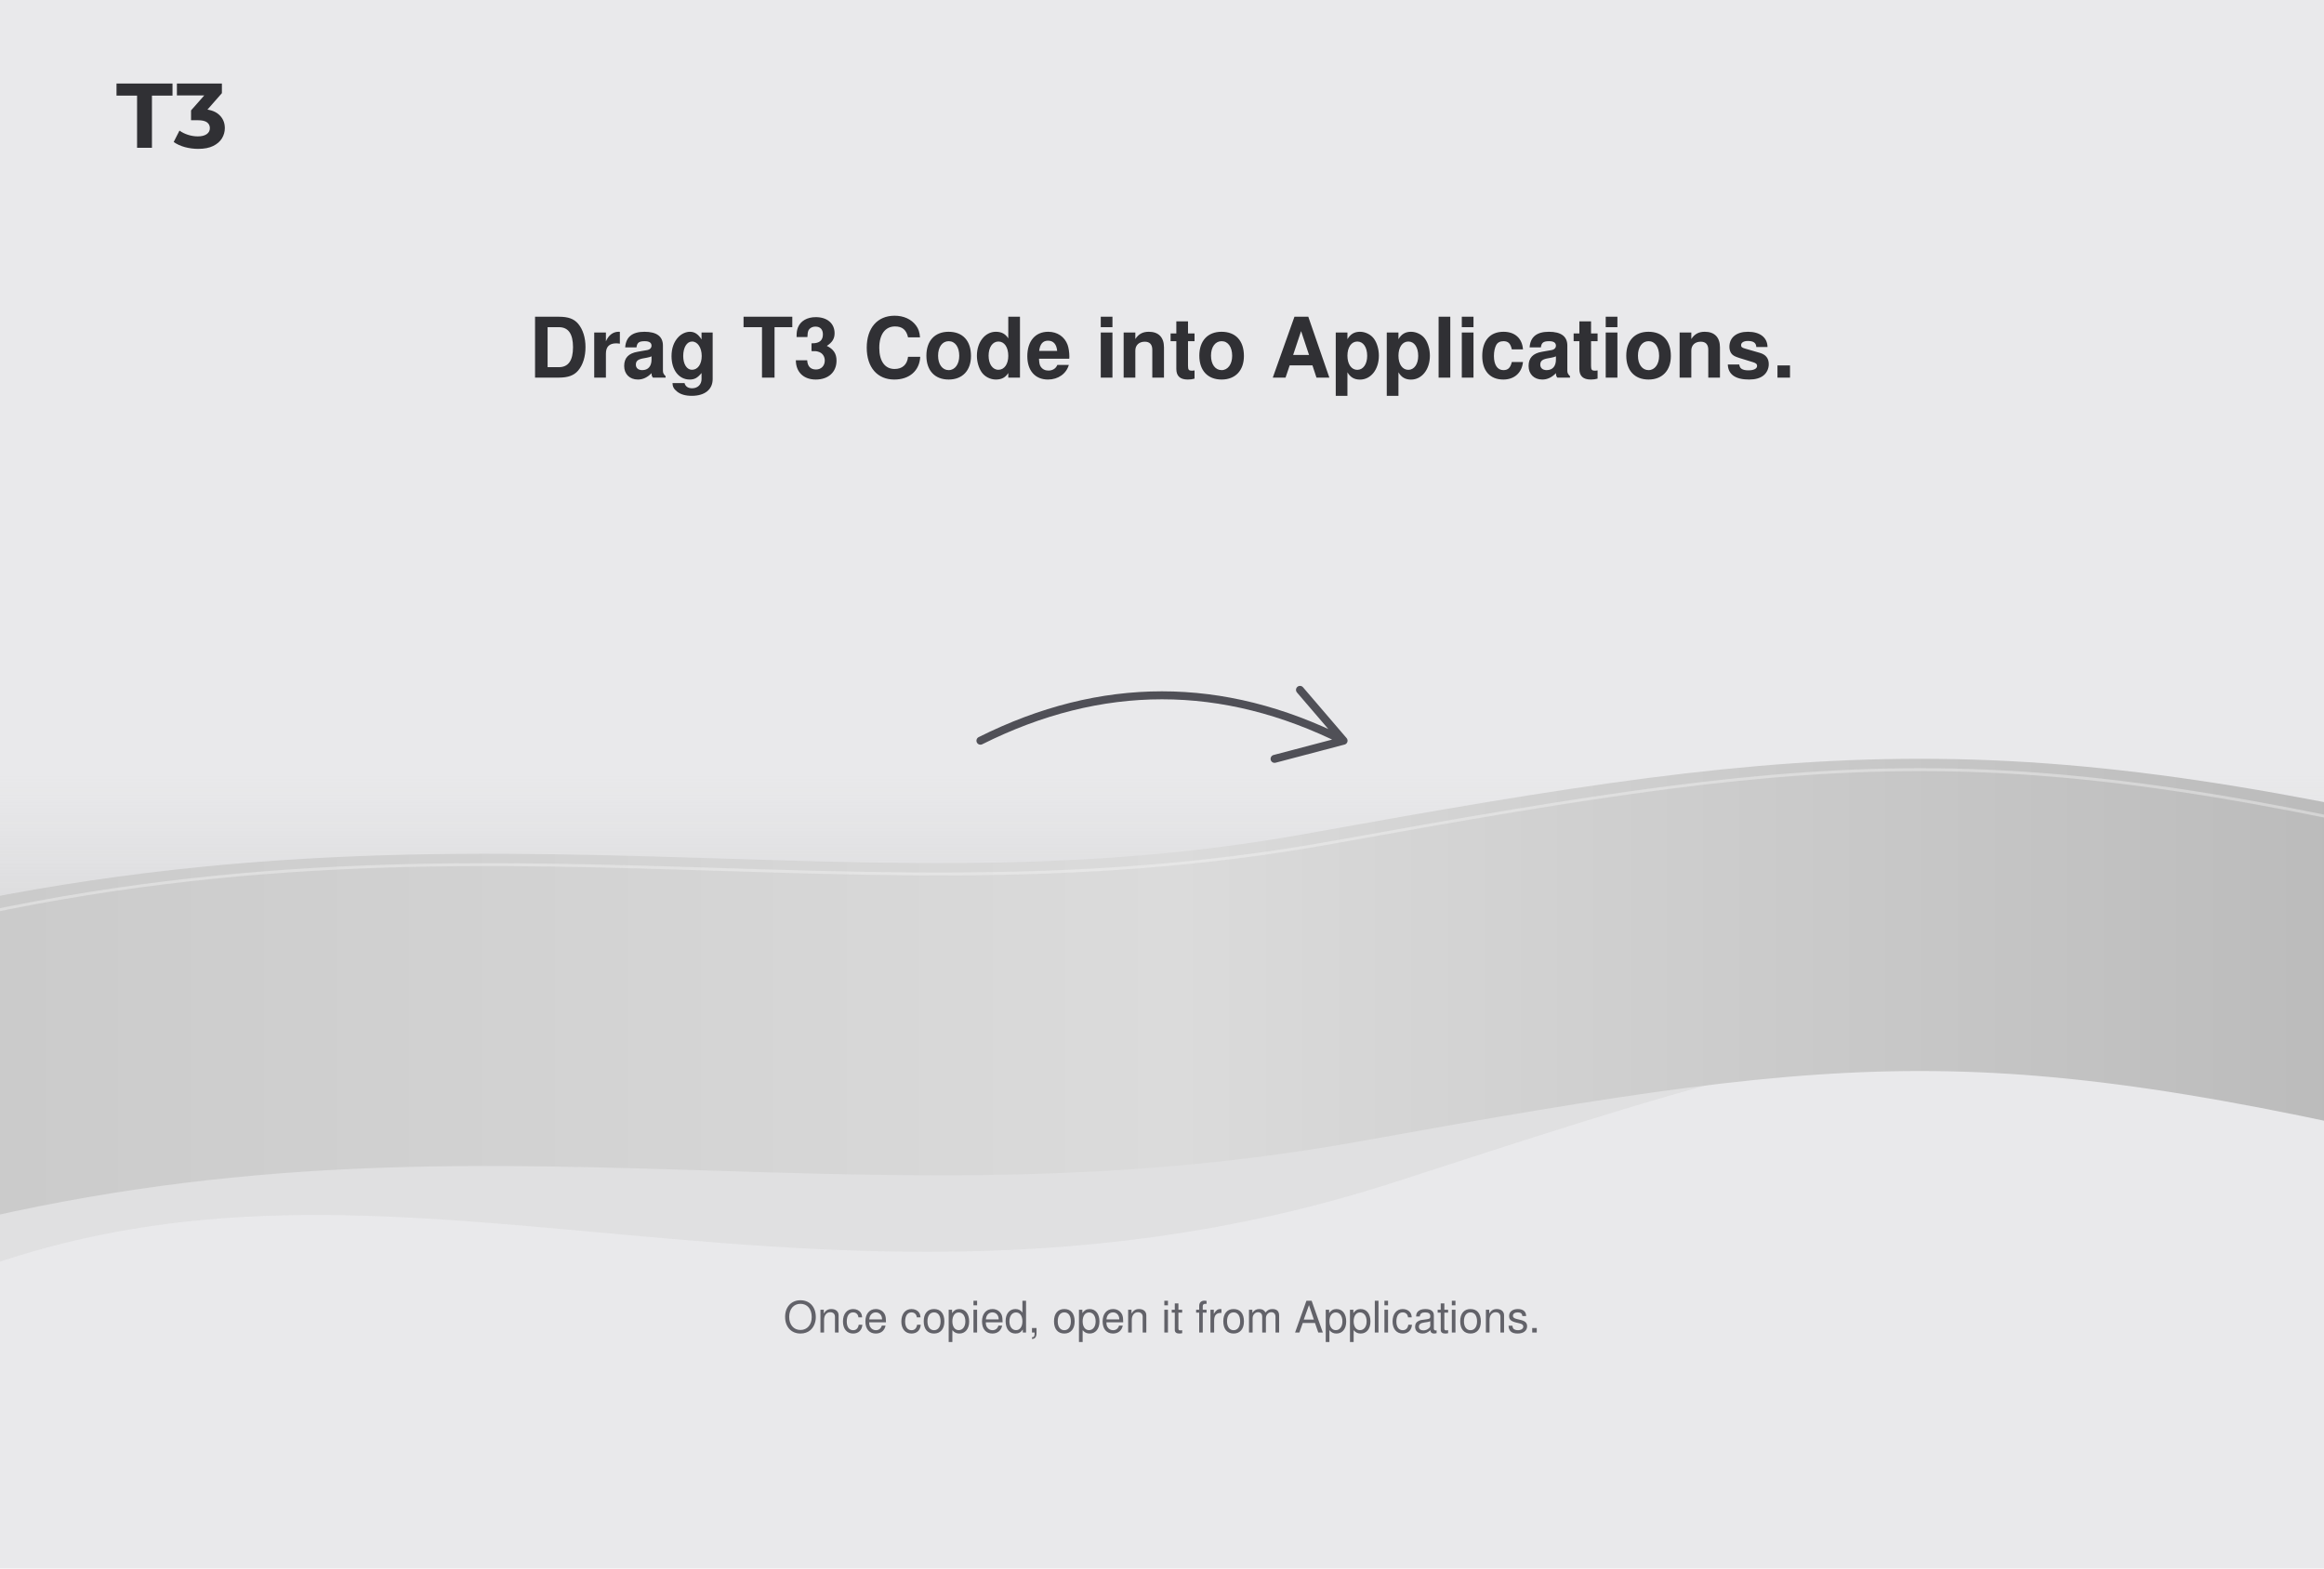
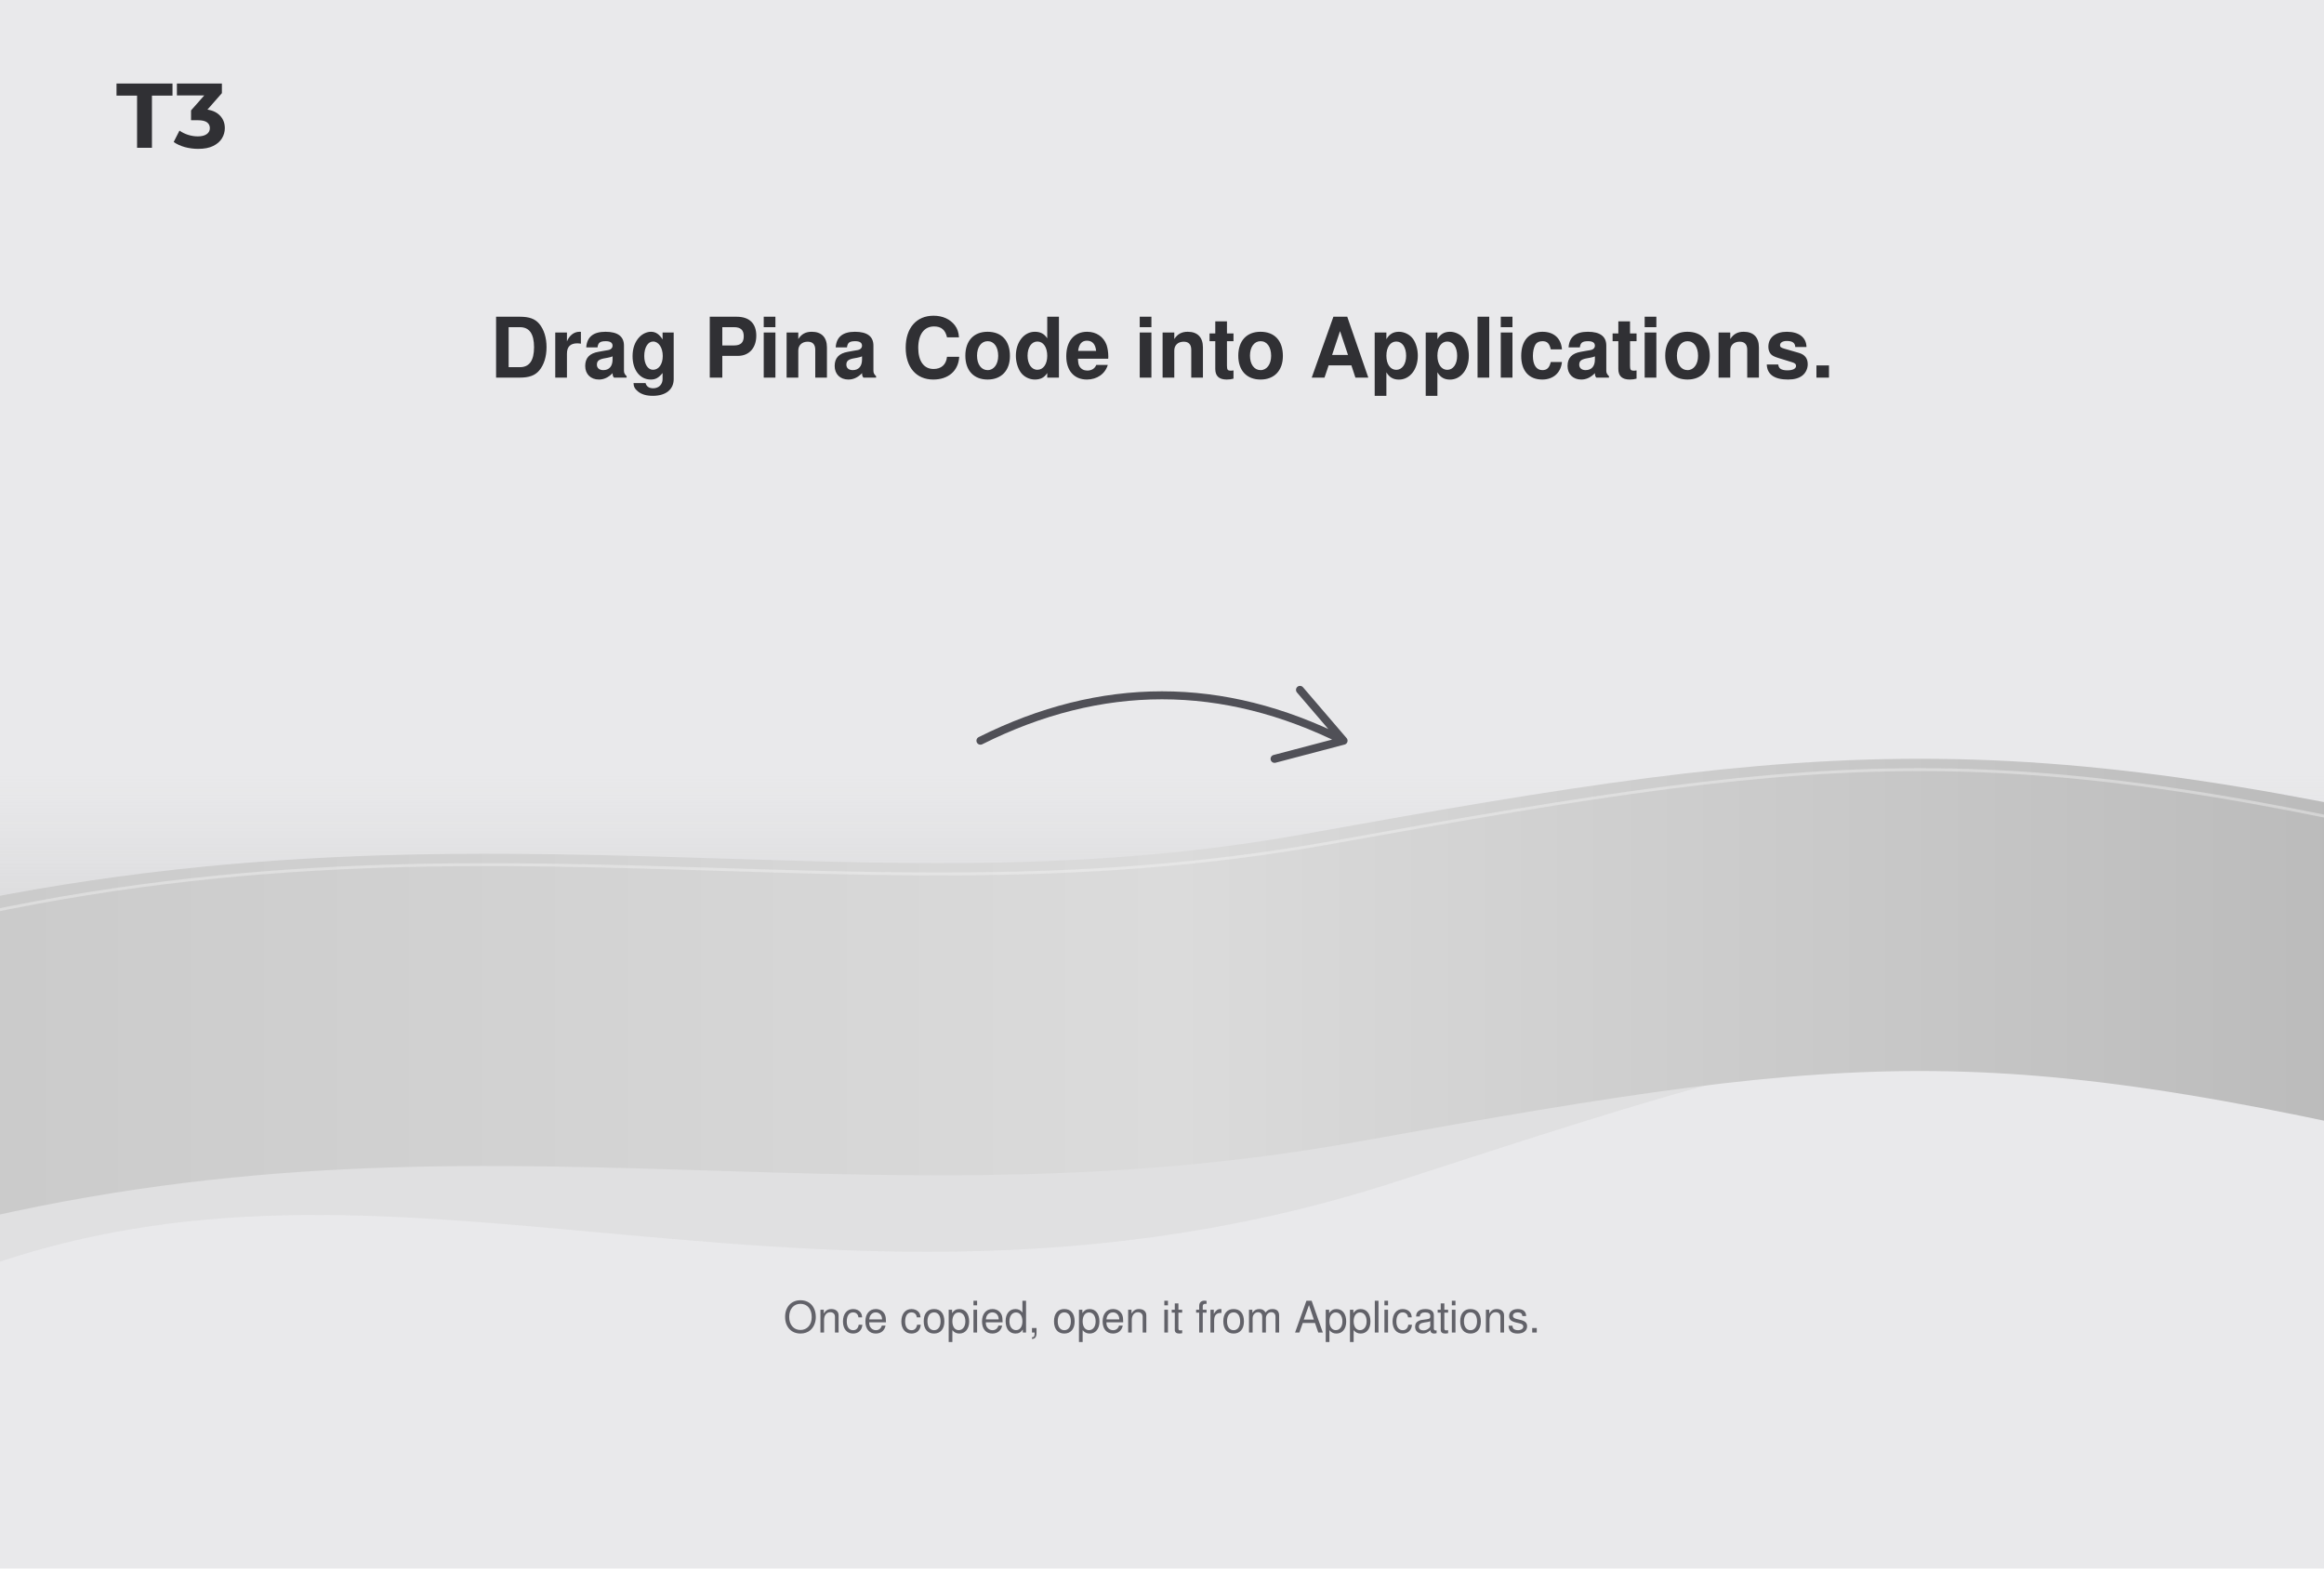
<svg xmlns="http://www.w3.org/2000/svg" width="1280" height="864" viewBox="0 0 640 432">
  <defs>
    <linearGradient id="veil" x1="0" y1="0" x2="0" y2="1">
      <stop stop-color="#B7B7B7" stop-opacity="0" />
      <stop offset=".55" stop-color="#A5A5A5" stop-opacity=".24" />
      <stop offset="1" stop-color="#D1D1D1" stop-opacity=".4" />
    </linearGradient>
    <linearGradient id="silk" x1="0" y1="0" x2="1" y2="0">
      <stop stop-color="#C8C8C8" />
      <stop offset=".5" stop-color="#DBDBDB" />
      <stop offset="1" stop-color="#B5B5B5" />
    </linearGradient>
  </defs>
  <rect width="640" height="432" fill="#E9E9EB" />
  <path d="M-60 293C95 220 214 304 362 256S559 191 707 257" stroke="url(#veil)" stroke-width="146" fill="none" opacity="1" stroke-linecap="round" stroke-linejoin="round" />
  <path d="M-60 306C113 252 223 298 367 272S553 242 707 280" stroke="url(#silk)" stroke-width="86" fill="none" opacity="1" stroke-linecap="round" stroke-linejoin="round" />
  <path d="M-60 266C113 212 223 258 367 232S553 202 707 240" stroke="#F5F5F5" stroke-width="0.8" fill="none" opacity="0.42" stroke-linecap="round" stroke-linejoin="round" />
  <svg x="32" y="23" width="30" height="18" viewBox="15.531 37 94.394 56.96" fill="#303034">
    <path d="M33.451 93V47.56H15.531V37H64.331V47.56H46.411V93H33.451ZM86.725 93.96C82.832 93.96 78.965 93.453 75.125 92.44C71.285 91.373 68.032 89.88 65.365 87.96L70.405 78.04C72.539 79.587 75.019 80.813 77.845 81.72C80.672 82.627 83.525 83.08 86.405 83.08C89.659 83.08 92.219 82.44 94.085 81.16C95.952 79.88 96.885 78.12 96.885 75.88C96.885 73.747 96.059 72.067 94.405 70.84C92.752 69.613 90.085 69 86.405 69H80.485V60.44L96.085 42.76L97.525 47.4H68.165V37H107.365V45.4L91.845 63.08L85.285 59.32H89.045C95.925 59.32 101.125 60.867 104.645 63.96C108.165 67.053 109.925 71.027 109.925 75.88C109.925 79.027 109.099 81.987 107.445 84.76C105.792 87.48 103.259 89.693 99.845 91.4C96.432 93.107 92.059 93.96 86.725 93.96Z" />
  </svg>
-   <text x="320" y="104" fill="#303034" font-family="Helvetica" font-size="23" font-weight="700" text-anchor="middle">Drag T3 Code into Applications.</text>
+   <text x="320" y="104" fill="#303034" font-family="Helvetica" font-size="23" font-weight="700" text-anchor="middle">Drag Pina Code into Applications.</text>
  <path d="M270 204Q320 179 370 204M358 190L370 204L351 209" stroke="#505057" stroke-width="2.2" fill="none" opacity="1" stroke-linecap="round" stroke-linejoin="round" />
  <text x="320" y="367" fill="#626269" font-family="Helvetica" font-size="12" font-weight="400" text-anchor="middle">Once copied, open it from Applications.</text>
</svg>
